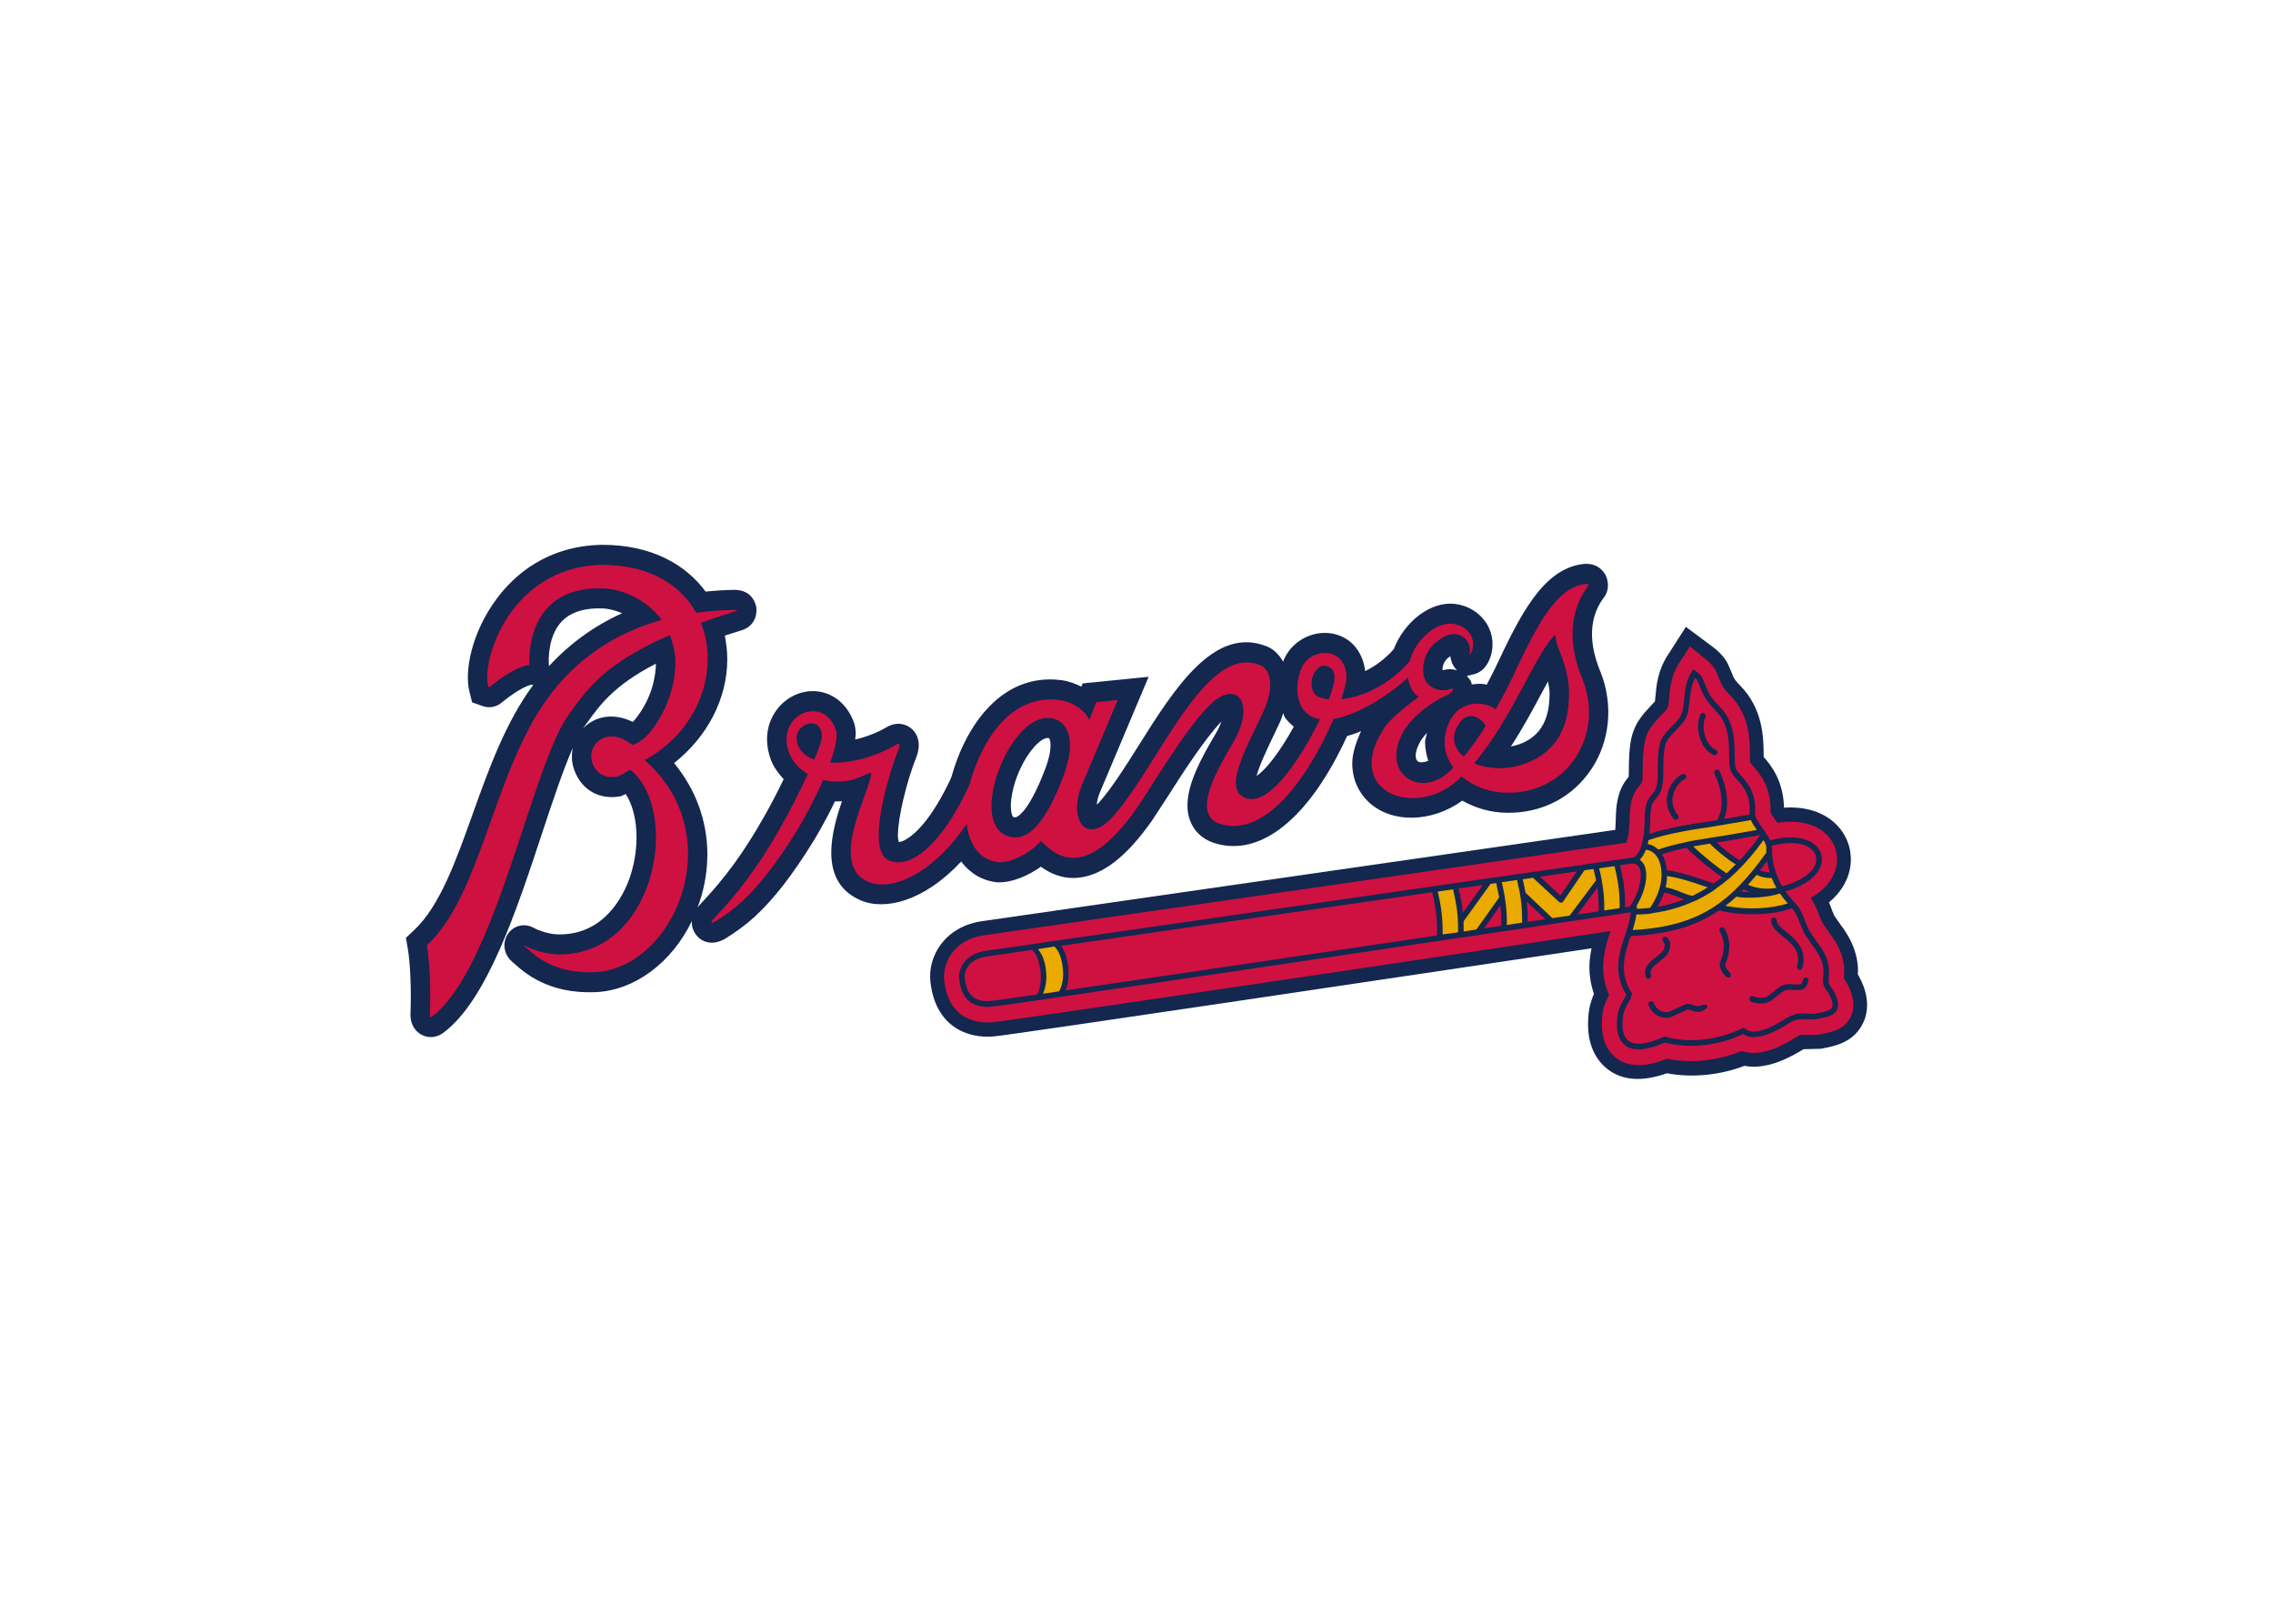
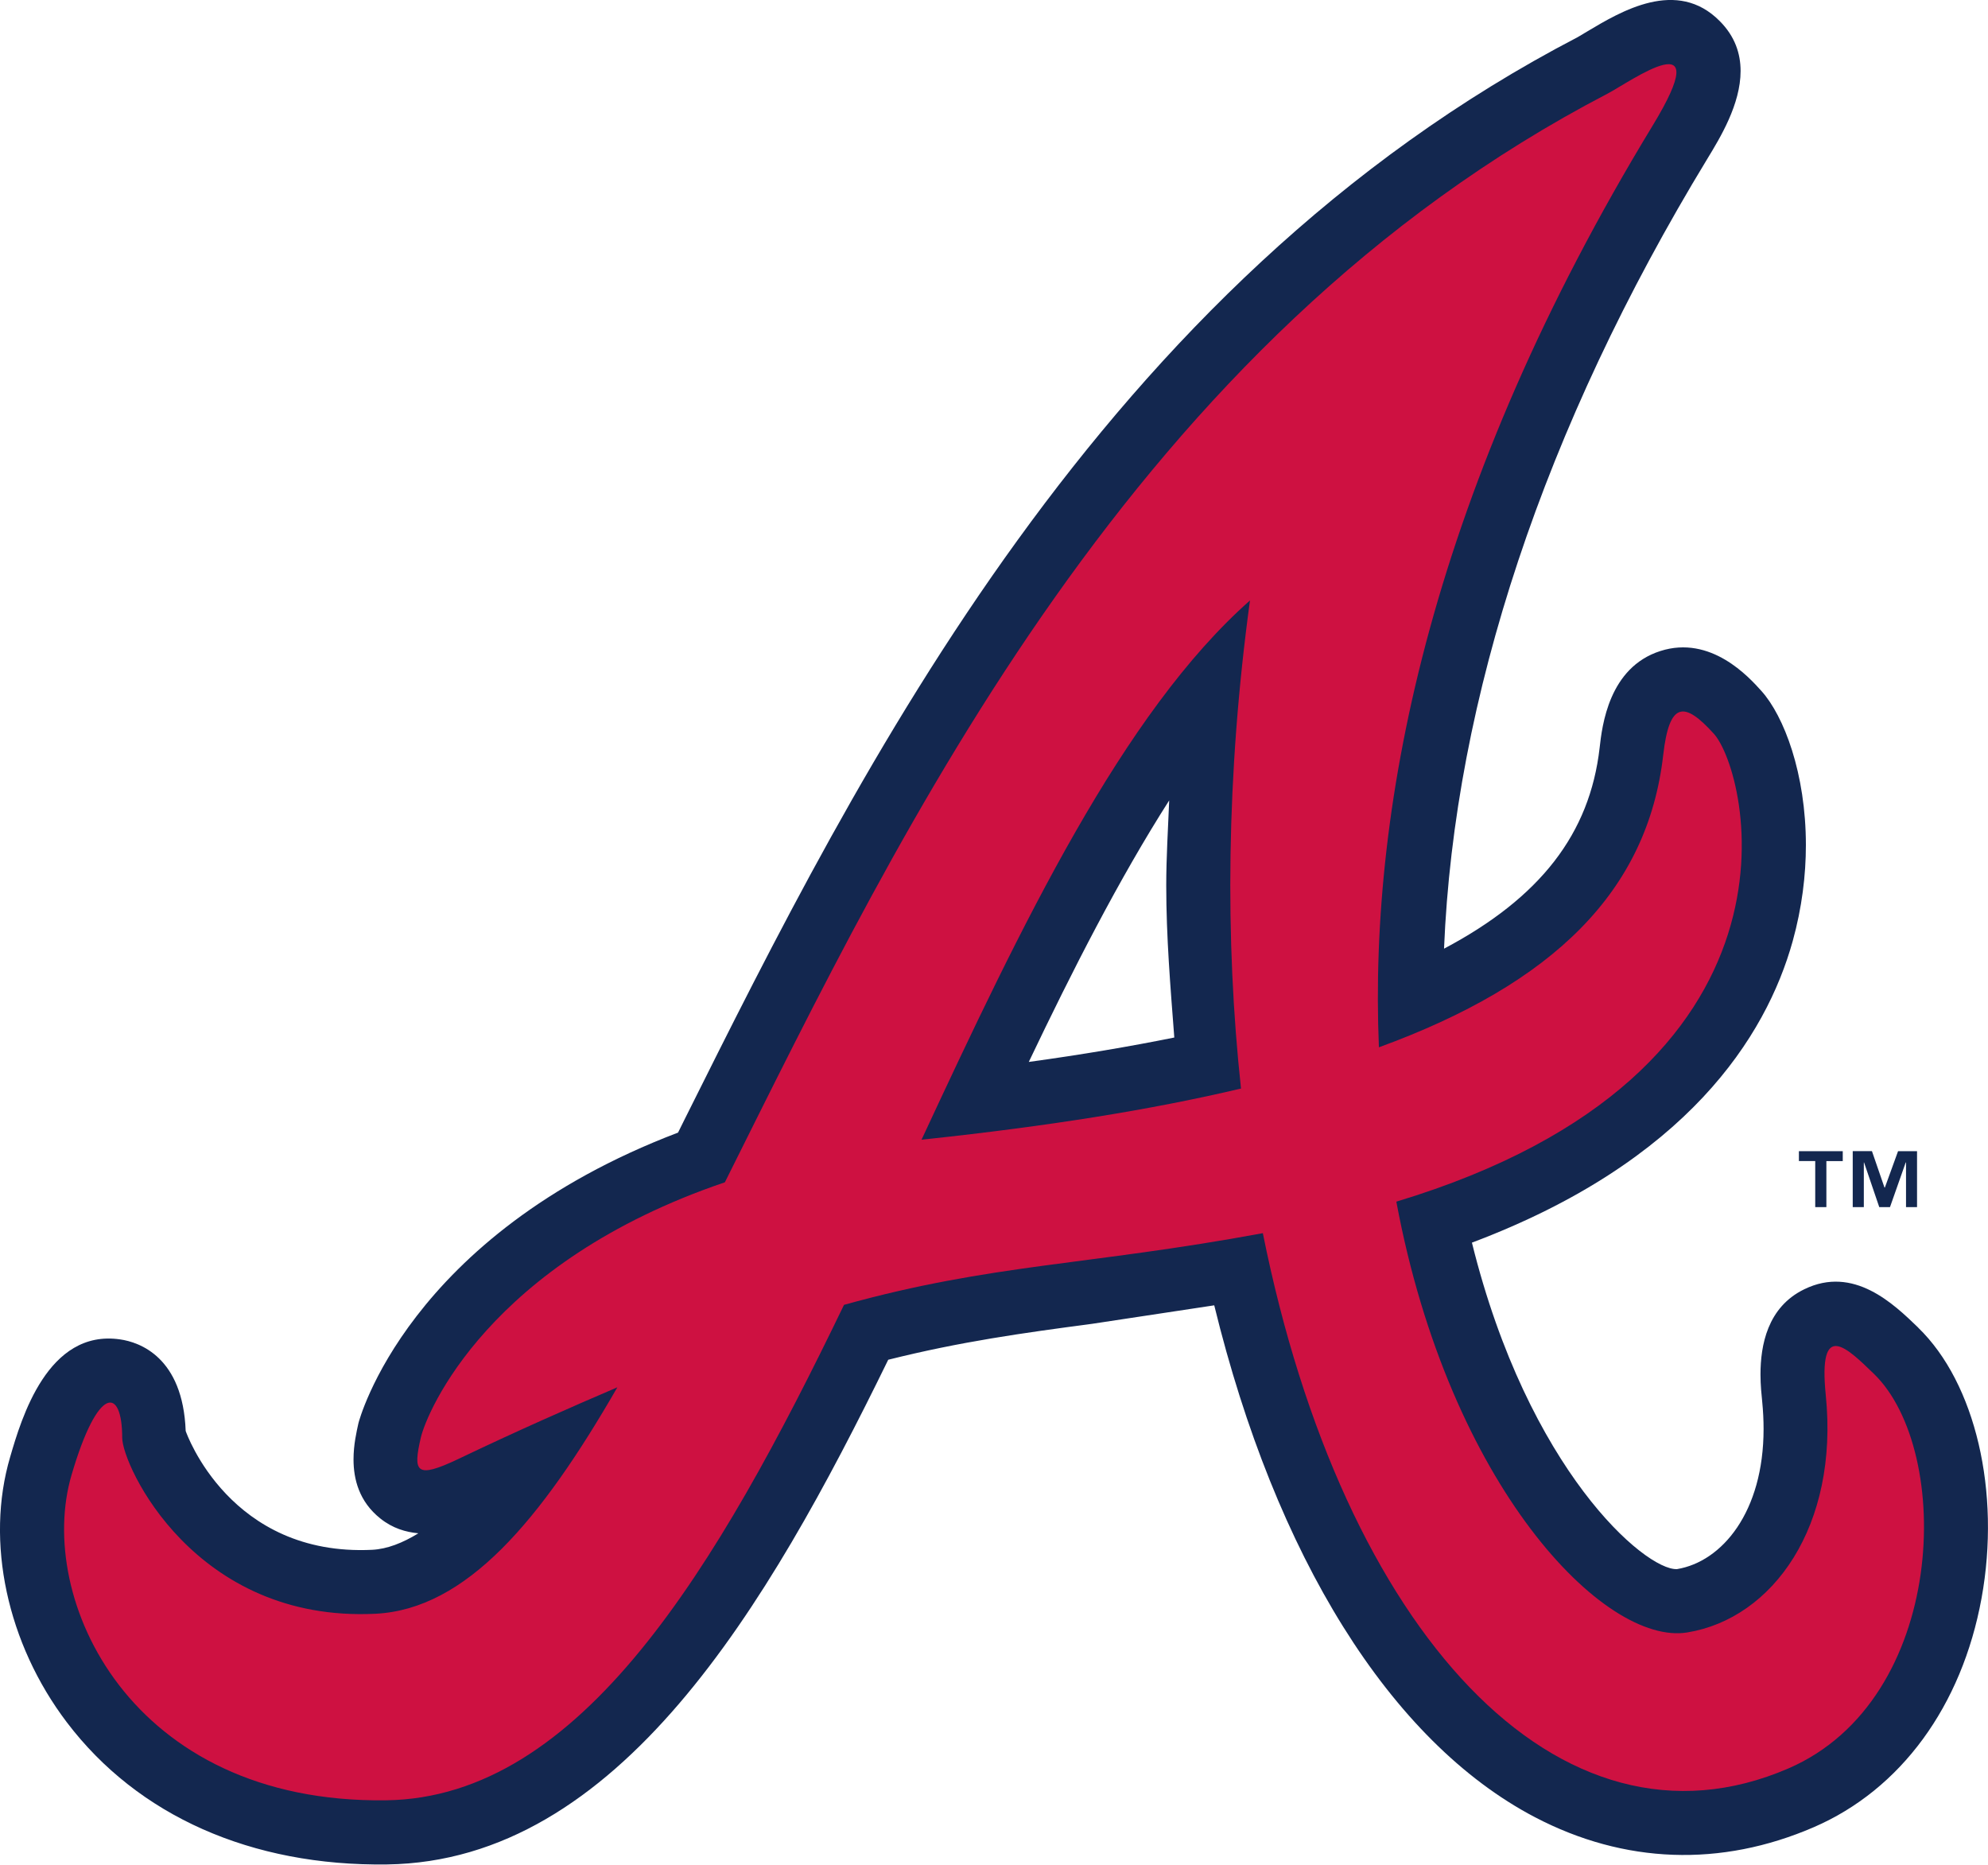
- <svg xmlns="http://www.w3.org/2000/svg" clip-rule="evenodd" fill-rule="evenodd" viewBox="0 0 560 400">
-   <path d="m148.175 134.212c-13.488.311-21.532 7.469-25.921 13.445-6.012 8.156-7.875 17.577-6.613 22.67l.664 2.676 2.744.985c1.67.542 3.456.127 4.778-1.096 3.995-3.226 6.409-4.109 6.991-4.172l.592-.041c-6.832 9.222-10.971 20.719-14.969 31.882-4.177 11.692-8.124 22.73-14.47 28.622l-1.97 1.858.478 2.701c.529 3.04.922 9.544.643 16.09-.04 2.282.986 4.129 2.714 5.063 1.727.934 3.766.746 5.427-.498 10.711-8.009 17.947-29.923 24.327-49.252 2.651-7.998 5.188-15.634 7.528-20.894-.295 1.402-.311 2.854.016 4.317 1.499 5.706 6.26 8.685 11.884 7.565l1.146-.531c1.725 2.645 2.659 6.463 2.659 10.667 0 3.268-.562 6.763-1.712 10.042-1.499 4.253-6.214 14.132-17.699 13.874-2.485-.074-5.07-1.164-5.573-1.435-2.931-1.721-5.596-.466-6.795 1.454-1.239 1.98-1.131 5.001 1.464 6.983l.15.143c2.498 2.242 8.371 7.544 20.016 7.086 9.731-.415 18.847-7.292 23.811-17.585l-.049.403c0 1.515.723 2.636 1.074 3.073 1.282 1.69 3.975 2.903 7.335.819 1.876-1.172 4.397-2.843 7.127-5.333 4.617-4.253 9.166-10.081 14.313-18.382.244-.394 2.867-4.647 5.423-9.991.555.012 1.143-.021 1.724-.051-1.284 3.765-2.629 8.319-2.629 12.645 0 4.825 1.685 9.277 7.022 11.683 5.992 2.719 15.745.457 24.979-9.461 2.173 2.874 5.171 4.751 8.932 5.115 3.725.123 7.698-1.703 10.712-3.84 2.22 1.598 5.266 3.133 9.321 2.699 5.945-.632 11.859-5.231 18.078-14.1l3.656-5.593c3.662-5.758 9.142-14.306 13.422-18.789-.311.831-.668 1.765-1.373 2.935-3.595 6.069-6.998 12.336-6.998 17.742 0 1.274.187 2.489.607 3.641.95 2.656 3.03 4.639 5.831 5.573 11.473 3.808 23.612-6.037 32.887-26.29 1.172-.321 2.318-.726 3.452-1.205-1.318 2.864-2.175 5.562-2.175 7.925 0 3.985 1.634 7.213 3.873 9.37 5.722 5.542 15.77 5.23 23.24-.187 3.206 1.826 6.961 2.947 10.961 2.988 8.637.145 16.254-3.806 20.886-10.819 4.57-6.924 5.396-15.857 2.201-23.877h-.002c-1.141-2.843-4.406-11.06.636-18.063 1.934-2.344 1.034-4.876.711-5.583-.321-.705-1.655-3.04-4.976-2.976h-.187l-.194.01c-10.256 1.016-15.948 13.012-21.949 25.711-.622 1.296-1.365 2.699-2.082 4.056-.275-.052-.556-.154-.831-.186-.995-.102-1.928.01-2.868.103-.035-.166-.024-.311-.076-.488-.209-.602-.697-1.08-1.118-1.568.826-.208 1.852-.476 1.852-.476 2.827-.745 3.85-3.643 4.166-4.886.203-.831.311-1.66.311-2.481 0-1.876-.541-3.714-1.583-5.291-1.66-2.521-4.399-4.202-7.544-4.618-6.006-.798-12.532 4.245-15.208 11.135-2.163 2.468-4.622 4.212-7.027 5.394-.612-4.908-3.653-8.445-8.14-9.244-4.867-.861-9.851 1.816-11.87 6.36-.083.177-.113.363-.192.572-.975-1.681-2.304-3.082-4.064-3.777-12.911-5.178-22.739 10.437-31.409 24.194-3.459 5.497-6.733 10.696-9.861 14.225-.254.311-.389.352-.596.56.072-.903.295-2.003.929-3.384.067-.155 11.843-28.097 11.843-28.097l-16.269 1.63s-.197.466-.31.798c-1.485-.736-3.094-1.368-4.977-1.606-14.519-1.848-23.456 11.049-26.996 23.747-.217.674-1.471 3.197-2.642 5.282-4.715 8.393-8.753 10.717-10.34 10.872-.12-.456-.238-.903-.238-1.618 0-4.452 2.189-13.499 4.615-19.507.375-1.037.525-1.96.525-2.759 0-2.117-1.062-3.403-1.641-3.942-1.256-1.164-3.461-1.93-5.935-.674-2.771 1.65-5.522 2.633-8.104 3.225.036-.395.144-.853.144-1.246 0-1.12-.144-2.147-.466-3.03-1.552-4.159-4.649-6.898-8.503-7.52-3.87-.612-7.837 1.048-10.369 4.317-1.659 2.167-2.51 4.73-2.51 7.428 0 1.702.34 3.455 1.005 5.198.638 1.639 1.77 3.186 3.098 4.628-1.478 3.06-3.174 6.349-4.865 9.305-4.951 8.734-9.506 14.98-15.736 21.558-.259.271-.442.539-.639.809l.5-1.379c1.314-3.942 1.936-7.916 1.936-11.839 0-8.186-2.905-16.008-8.196-22.421 8.148-6.45 13.103-15.788 13.103-25.571 0-1.95-.23-3.869-.603-5.83l3.662-1.162c4.534-1.164 4.161-5.241 4.109-5.688-.067-.465-.705-4.483-5.536-4.421-2.388.04-4.699.199-6.977.416-4.791-6.486-13.07-11.55-25.66-11.518l-.001.002zm-1.176 15.661c.537-.015 1.09-.011 1.663.014 1.088.062 2.796.404 4.615 1.174-6.918 3.12-12.945 7.52-18.034 13.051l-.031-.592c-.058-1.099-.211-6.869 3.215-10.469 1.933-2.015 4.813-3.076 8.572-3.178zm268.361 4.549-4.487 6.991c-2.485 3.829-2.796 7.555-3.004 10.013l-.144 1.388c-.207.221-.551.563-.551.563l-2.12 2.313-.236.312c-3.02 3.765-3.526 6.962-3.526 14.638l-.039.725-.481.601c-2.536 3.278-2.627 7.211-2.698 10.094 0 0-.113 2.335-.119 2.377-7.343 1.07-152.544 21.997-155.804 22.464-9.31 1.244-13.616 8.632-12.93 14.906 1.184 10.862 8.843 14.101 15.624 13.51 4.29-.353 109.788-16.104 147.257-21.706-.296 1.495-.522 3.061-.522 4.732 0 2.055.354 4.242 1.117 6.494-.588 1.36-1.069 2.864-1.277 4.587-.125 1.006-.177 1.97-.177 2.843 0 6.037 2.562 9.38 4.884 11.162 3.685 2.842 8.622 3.061 14.556.966 6.17 1.152 12.957.508 19.078-1.826 5.742 1.089 11.603-2.303 14.497-4.056l.088-.053h.271l4.024-.103.664-.135c2.64-.509 7.575-1.435 9.805-6.423.654-1.453.888-2.904.888-4.253 0-3.446-1.614-6.34-2.283-7.524.016-.247.035-.443.035-.721 0-.966-.067-2.167-.378-3.528-.809-3.776-2.836-6.536-4.31-8.537l-1.169-1.702-.523-1.287c-.201-.562-.448-1.225-.764-1.94 3.186-2.635 4.483-5.551 4.997-7.524 1.083-4.231-.108-8.61-3.225-11.713-3.093-3.06-7.679-4.47-12.852-4.097-.155-6.713-3.258-10.521-4.998-12.493l-.018-.684c-.03-3.922-.077-11.195-5.914-17.046-1.261-1.276-1.41-1.65-1.92-2.927 0 0-.595-1.408-.771-1.793-.317-.788-1.174-2.614-3.953-4.689l-6.595-4.918h.001zm-58.024 7.252c.144 1.452.795 2.52 1.188 2.966v.002l.452.477c-1.007-.267-2.059-.454-3.382-.016l-.173-.047-.024-.176c0-1.078.596-2.189 1.317-2.779.254-.218.418-.312.621-.427zm-195.74 1.815c-.038 2.594-.692 8.239-5.121 13.728l-.057.063c-.161.207-.367.381-.565.549-3.968-1.96-8.15-1.744-11.288.767-.31.259-.6.538-.876.827l.169-.278.945-1.316c3.014-4.18 6.547-9.069 16.793-14.338v-.001zm219.777 4.389c.177.963.403 1.886.403 3.03 0 .435-.025.884-.05 1.359-.379 8.062-5.119 10.76-9.487 11.631 2.967-4.534 5.502-9.275 7.753-13.488.456-.83.919-1.701 1.381-2.531zm-65.24 7.793c.12.269.172.559.302.809.576 1.058 1.486 1.777 2.308 2.553-3.593 6.527-7.043 10.746-9.17 12.106.732-2.689 2.795-7.012 4.076-9.679l1.721-3.633c.374-.799.499-1.411.762-2.158v.001zm35.428 4.886c-.12.757-.468 1.496-.468 2.22 0 1.588.302 3.134.794 4.659-1.073.374-2.09.539-2.613.082-.338-.301-.492-.766-.492-1.388 0-.821.311-1.899.928-3.073.435-.871 1.089-1.7 1.852-2.5zm-93.442 1.225c.301 0 .347.072.378.113.171.251.327.81.327 1.722 0 1.266-.32 3.206-1.357 5.925-3.712 9.681-6.304 11.423-7.014 11.713-.181.104-.358.176-.857-.041-.254-.114-.98-1.949-.202-5.882 1.505-7.481 6.358-13.551 8.725-13.551z" fill="#13274f" />
-   <path d="m148.197 139.15c-22.212.478-29.618 23.146-27.931 29.943.03.124.202.302.382.125 4.146-3.371 7.621-5.22 9.795-5.396-.337-5.997 1.739-19.618 18.431-18.849 3.757.165 10.157 2.238 14.121 7.748-9.254 2.594-19.163 7.762-27.094 17.971-14.28 18.363-16.893 49.301-30.718 62.177.642 3.712.999 10.692.714 17.167-.016.705.364.51.573.354 15.586-11.687 24.639-62.021 33.587-74.233 4.015-5.477 8.064-12.388 24.966-19.703.582 1.463 1.038 3.073 1.271 4.888.411 3.341-.18 11.63-6.151 19.027-1.364 1.754-3.721 3.226-4.415 3.092-.871-.716-.761-.477-1.731-1.152-5.176-2.769-9.093 1.308-8.216 5.127.674 2.541 2.767 4.554 6.338 3.858 1.093-.217 2.936-1.867 3.294-1.566 12.387 10.249 6.14 45.908-18.094 45.378-3.677-.103-7.189-1.669-7.785-2.043-.592-.353-.602-.166-.214.104 1.96 1.723 6.646 6.746 17.171 6.321 19.622-.843 33.671-33.638 12.34-52.24 13.624-7.389 18.412-22.484 13.858-33.834 2.528-.883 5.203-1.817 8.192-2.74.684-.167 1.209-.435 0-.435-2.766.052-5.951.251-9.36.706-3.826-6.879-11.557-11.837-23.326-11.796zm242.569 4.691c-7.466.705-12.296 10.644-18.121 22.96-1.219 2.563-2.639 5.271-4.154 7.968-2.07-1.753-8.855-3.122-11.687 3.672-1.645 3.934-.93 7.688 1.27 10.667-.582.572-1.166 1.143-1.742 1.599-6.895 5.573-15.93-.228-10.821-10.012 2.501-4.782 8.667-8.537 11.039-9.47 1.147-.48 2.381-2.067.508-1.423-2.257.799-5.477-.467-6.141-2.812-.958-3.393.561-6.859 2.802-8.727 5.67-4.741 8.976-.155 8.379 2.553-.317 1.005.398.259.684-.892.819-3.227-1.655-5.832-4.783-6.248-4.166-.529-9.285 3.891-10.743 9.275-4.829 5.645-11.506 8.758-16.803 9.295.847-2.541 1.364-4.783 1.262-5.976-.608-7.179-8.861-6.649-11.015-1.784-2.105 4.709-1.442 11.794 4.508 12.667-4.466 9.264-12.03 20.893-17.742 19.597-6.795-1.545-.419-12.346 3.617-21.061 3.196-6.912 1.86-10.854-.711-11.87-13.357-5.353-24.868 24.559-36.016 37.153-7.116 8.03-11.436.187-7.511-8.268l8.533-20.263-5.286.529-1.71 4.409c-.689-1.776-3.415-4.42-7.513-4.938-11.563-1.485-18.867 9.596-21.829 20.22-.399 1.453-2.479 5.27-3.096 6.379-6.059 10.789-12.638 15.003-17.068 12.846-5.748-2.771.432-22.193 2.563-27.474.383-1.047.17-1.4-.516-1.047-5.002 3-11.36 4.752-16.386 4.502 1.276-3.538 1.956-6.629 1.358-8.216-3.28-8.85-15.003-3.297-11.46 5.831.757 1.992 2.344 3.869 4.585 5.197-1.976 4.296-4.501 9.244-6.675 13.07-5.706 10.064-10.64 16.372-16.439 22.514-1.431 1.525-.181 1.04.488.624 2.009-1.244 4.129-2.708 6.407-4.793 4.362-4.026 8.746-9.741 13.463-17.367 1.819-2.916 4.45-7.825 6.542-12.575 1.908.414 4.076.54 6.51.104 1.357-.238 3.92-1.38 4.953-1.868.275-.113.359.251.359.251-.515 4.926-10.498 22.178-.867 26.535 5.38 2.438 15.531-1.17 24.407-14.201.632 5.166 3.17 8.983 8.025 9.45 3.604.114 8.694-3.164 10.233-5.28 2.899 2.645 10.127 11.183 23.557-7.926 3.232-4.597 11.522-18.894 17.907-25.387 6.708-6.807 11.802-.769 5.749 9.399-4.394 7.407-9.851 17.461-3.17 19.681 11.019 3.662 21.688-10.987 28.095-25.824 7.235-1.121 15.948-7.792 18.318-10.22.177 1.69 1.11 4.014 2.67 4.783-3.065 2.292-6.308 4.772-8.124 7.148-11.08 15.73 6.564 22.981 17.301 13.757.479-.394.922-.85 1.373-1.276 2.812 2.408 6.808 3.953 11.222 4.006 14.889.246 24.009-14.257 18.577-27.9v.004c-1.156-2.904-5.541-13.457 1.213-22.865.395-.467.365-.715-.345-.684h-.001zm-7.501 12.481c-.307 3.13 3.871 7.854 3.237 16.31-.575 12.616-9.902 15.821-14.836 16.466-3.154.404-6.12-.052-8.466-1.079 9.51-11.142 15.382-27.702 20.066-31.696h-.001zm33.074 2.913-2.64 4.109c-2 3.083-2.25 6.155-2.432 8.396l-.284 2.22c-.15.632-.472.996-1.47 1.951l-1.805 1.981-.271.34c-2.127 2.668-2.743 4.621-2.743 12.41 0 1.691-.171 2.126-.171 2.156-.022.012-.462.582-.462.582l-.623.777c-1.836 2.344-1.898 5.354-1.965 7.99l-.161 2.841c-.183 1.276-.432 2.075-.686 2.604-3.326.487-156.606 22.587-158.041 22.783-8.02 1.09-10.379 7.344-9.975 11.058 1.106 10.219 8.732 10.664 11.958 10.396 4.389-.383 122.789-18.053 152.223-22.462-.866 2.584-1.826 5.602-1.826 8.963 0 2.159.395 4.422 1.475 6.775-.8 1.505-1.433 3-1.645 4.752-.092.863-.151 1.638-.151 2.375 0 4.618 1.84 7.096 3.525 8.384 4.068 3.144 9.564 1.401 12.479.198 5.952 1.254 12.554.487 18.504-1.92 4.83 1.776 10.46-1.627 13.396-3.423l.664-.384c.317-.198.572-.209 1.691-.125l3.107-.07.698-.144c2.464-.446 5.834-1.08 7.318-4.411.421-.943.597-1.875.597-2.79-.002-2.189-.983-4.253-1.849-5.778h.002l-.255-.446s-.109-.156-.244-.259l.004-.165c.035-.426.088-.976.088-1.599 0-.778-.068-1.7-.301-2.78-.649-3.01-2.34-5.303-3.71-7.17l-1.406-2.065-.758-1.796c-.425-1.174-.958-2.645-2.11-4.285 4.289-2.428 5.751-5.438 6.244-7.334.772-2.989-.082-6.082-2.302-8.27-2.735-2.719-7.108-3.723-12.093-2.893-.223-.321-.442-.624-.66-.923 0 0-.898-1.33-1.103-1.652.02-.218.036-.477.036-.695 0-5.882-2.709-8.952-4.362-10.819 0 0-.472-.562-.639-.778-.017-.457-.09-2.013-.09-2.013-.02-3.652-.069-9.733-4.874-14.556-1.769-1.786-2.122-2.658-2.693-4.109l-.783-1.867c-.193-.394-.649-1.389-2.656-3.01l-3.766-3.051-.003.001zm-89.89 4.775c.211.019.425.07.647.154 2.204.851 2.206 3.225.267 8.122-.841-.092-1.636-.258-2.304-.528-3.506-1.448-1.757-8.042 1.39-7.749zm35.997 12.371c1.563.033 2.984 1.342 3.597 2.463-1.754 2.761-3.574 5.346-5.446 7.575-2.167-1.856-3.068-4.399-1.745-7.107h.002c1.075-2.211 2.377-2.957 3.591-2.931zm-104.311.472c4.253 0 7.648 4.428 3.794 14.505-4.051 10.562-8.558 16.89-14.203 14.38-8.705-3.89.679-28.885 10.41-28.885zm-58.198 1.357c1.389.017 2.623 1.012 2.553 3.394-.025.819-.756 2.874-1.892 5.529-1.545-.569-2.801-1.441-3.568-2.719-2.153-3.54.592-6.233 2.907-6.204z" fill="#ce1141" />
-   <path d="m451.523 243.699c-1.127-1.204-1.073-1.889-.975-3.113.068-.831.15-1.868-.144-3.237-.461-2.19-1.776-3.963-3.035-5.665l-1.665-2.501-1.023-2.344c-.538-1.495-1.083-3.04-2.862-4.865l-.425-.478-1.51-1.889c4.865-1.421 8.076-3.849 8.823-6.721.421-1.64-.047-3.29-1.281-4.514-1.769-1.753-5.658-2.956-11.313-1.328l-.032-.083c-.451-.933-1.116-1.898-1.806-2.863l-.233-.321c-.384-.562-.908-1.37-1.281-2.003-.211-.455-.375-.85-.354-1.172.367-5.176-1.78-7.626-3.341-9.39-.702-.799-1.302-1.463-1.475-2.179-.201-.757-.218-1.898-.228-3.185-.02-3.423-.057-8.113-3.73-11.827-2.339-2.311-2.909-3.755-3.553-5.394l-.695-1.639c-.239-.624-1.214-1.39-1.625-1.692l-.57-.425-.391.612c-1.462 2.271-1.653 4.554-1.826 6.567l-.361 2.852c-.441 1.764-1.455 2.759-2.532 3.817l-1.463 1.567-.306.383c-1.349 1.701-1.893 2.676-1.893 9.97 0 3.403-.552 4.056-1.52 5.239l-.56.696c-1.031 1.328-1.083 3.434-1.131 5.644l-.208 3.351c-.062.426-.135.831-.203 1.184l-.389 1.577-.01.02h-.01c-.431 1.39-.98 2.169-1.619 2.729l-.201.125c-.421.073-4.691.685-11.6 1.68l-1.156.145-.036.02c-4.337.624-9.629 1.39-15.552 2.252l-.017-.01-3.107.445c-33.346 4.825-84.695 12.233-111.092 16.029l-.161-.032-3.408.552-13.382 1.919c-5.377.725-6.992 4.554-6.749 6.795.201 1.868.825 7.594 7.925 6.992.748-.072 4.996-.664 11.61-1.607l.093.01 3.538-.55c22.923-3.331 66.96-9.877 100.211-14.837l.306-.02 1.79-.271c13.643-2.064 25.304-3.796 32.682-4.896h.166l5.141-.788.03-.01c.816-.125 1.491-.231 1.993-.301-.171 1.669-.695 3.465-1.322 5.383-.866 2.553-1.776 5.281-1.776 8.186 0 2.159.572 4.389 1.973 6.701l-.186.457c-1.266 2.065-1.806 3.381-1.992 4.908-.084.675-.12 1.317-.12 1.909 0 2.468.672 4.231 2.028 5.259 1.97 1.525 5.275 1.276 9.793-.705 6.075 1.605 13.224.798 19.266-2.097 3.22 2.199 8.362-.861 11.178-2.562l.7-.415c1.37-.82 2.626-.715 3.839-.612l2.117-.02.716-.145c2.034-.374 3.932-.736 4.613-2.251.526-1.181.173-2.759-1.098-5.02v.006zm-196.051 1.296c-6.485.953-10.63 1.535-11.346 1.587-5.134.446-6.151-2.822-6.468-5.738l-.02-.291c0-1.379.958-4.336 5.591-4.948l10.998-1.587c.907.674 1.675 2.355 2.022 4.461.414 2.614.103 5.176-.778 6.516zm98.582-14.556c-30.892 4.607-69.165 10.281-91.476 13.529.81-1.981.815-4.648.488-6.619-.301-1.816-.877-3.31-1.639-4.358l91.435-13.197c.678 2.896 1.28 6.132 1.194 10.646l-.001-.001zm6.354-5.571c-.223-2.263-.617-4.203-1.053-6.009l5.989-.861-4.936 6.869zm5.219 3.837 4.015-5.654c.167 1.493.255 3.163.219 5.02l-4.233.632v.002zm10.738-1.609c.02-1.846-.062-3.485-.229-5l4.602 4.358c-1.416.208-2.879.425-4.374.642zm8.086-6.483-5.046-4.639 9.089-1.317c-1.251 1.859-3.518 5.189-4.043 5.957zm9.416 3.89c-1.571.218-3.321.488-5.229.777l4.898-6.556c.238 1.639.367 3.518.331 5.778zm52.622-15.106c.649.632 1.003 1.442 1.003 2.292 0 .271-.032.54-.1.841-.627 2.408-3.729 4.554-8.278 5.821-.394-.529-.757-1.266-1.063-2.033-.145-.311-.265-.644-.353-.945l-.052-.072c-.279-.788-.492-1.495-.616-1.95-.191-.821-.306-1.578-.383-2.262-.047-.602-.047-1.184-.047-1.65l-.077-.478v-.281l-.005-.06v-.063l-.026-.167c5.086-1.462 8.5-.487 9.999 1.007zm-11.105 2.699c.056.434.133.87.259 1.337l.015.032v.04l.005.042c.098.435.229.893.363 1.36-.863-.01-1.685-.187-2.418-.499.587-.756 1.189-1.525 1.776-2.313zm-1.702-6.39c-1.416 2.011-3.072 4.127-5.026 6.224-1.531-.83-4.047-2.779-5.712-4.378.572-.083 1.147-.177 1.702-.251zm-2.454 14.057c-.809 0-1.561-.02-2.225-.093l.596-.592c.53.271 1.069.499 1.629.685zm-20.557-5.375c-.12-1.286-.415-2.458-.867-3.341-.1-.239-.244-.404-.363-.602 1.936-.632 3.975-1.162 6.079-1.598 2.668 2.719 6.486 5.726 8.738 7.231-.66.529-1.344 1.047-2.046 1.545l-1.738-.58c-2.801-.985-6.571-2.262-9.803-2.656zm4.243 7.17c-2.044.798-4.213 1.432-6.568 1.846.722-1.204 1.256-2.376 1.635-3.516 1.204.187 2.371.644 3.511 1.111.461.197.928.381 1.422.559v.001zm-8.346-19.298c.046-1.992.082-3.858.84-4.825l.519-.642c1.219-1.475 1.846-2.408 1.846-6.153 0-7.086.53-7.751 1.593-9.059l.321-.413 1.338-1.443c1.103-1.089 2.381-2.323 2.904-4.492l.399-3.04c.15-1.723.414-3.466 1.301-5.198.255.249.461.446.509.572.016.03.669 1.585.669 1.585.689 1.713 1.328 3.343 3.859 5.894 3.29 3.278 3.321 7.46 3.341 10.811.017 1.389.017 2.593.261 3.538.269 1.037 1.006 1.866 1.789 2.759 1.354 1.535 3.025 3.434 3.025 7.293 0 .331 0 .684-.032 1.037l.01.179-6.317 1.079c1.582-3.838.471-8.61-1.147-11.795-.171-.331-.572-.479-.918-.281-.331.166-.451.602-.281.943 1.577 3.124 2.666 7.925.68 11.413l-1.132.197c-5.332.79-10.804 1.62-15.562 3.197l.201-3.154-.015-.002zm-5.09 21.092c-.301.052-.672.113-1.111.166.07-4.233-.507-7.293-1.239-10.385l2.977-.434.14.05c.805 0 1.334.333 1.659 1.039.951 2.097-.221 6.661-2.428 9.565v-.001zm49.908 24.776c-.393.851-1.949 1.164-3.611 1.463l-.73.145h-1.759c-1.297-.114-2.884-.239-4.628.788l-.716.415c-2.443 1.495-7.547 4.585-9.996 2.488l-.337-.301-.394.209c-2.21 1.09-10.116 4.494-18.903 2.067l-.229-.053-.213.093c-4.103 1.846-7.096 2.167-8.667.965-1.262-.975-1.713-2.936-1.361-5.883.15-1.286.638-2.448 1.78-4.306l.562-1.535-.219-.124c-3.22-4.99-1.705-9.555-.218-13.974 9.555-.426 16.236-2.532 21.766-6.32 5.696 1.455 13.1 1.226 18.007-.528 1.021 1.286 1.468 2.418 1.886 3.579l1.112 2.584 1.776 2.625c1.167 1.587 2.363 3.246 2.785 5.136.134.612.171 1.151.171 1.638 0 .425-.03.809-.056 1.184-.025.331-.056.642-.056.985 0 .965.223 1.94 1.328 3.07.664 1.246 1.031 2.263 1.031 2.989 0 .236-.03.421-.107.599h-.002zm-36.007-57.082c.15.361.012.777-.341.933-1.39.685-2.552 2.324-2.899 4.099-.343 1.722.097 3.371 1.229 4.7.254.291.238.736-.036.995-.281.251-.706.239-.971-.05-1.438-1.661-1.992-3.747-1.562-5.926.431-2.21 1.876-4.213 3.668-5.083.338-.167.748-.01.913.331v.001zm21.711 34.983c.373.02.664.331.642.726-.05.871 1.049 1.764 2.315 2.779 2.237 1.816 5.292 4.307 4.015 8.861-.113.383-.488.602-.845.488-.363-.105-.572-.51-.467-.863 1.027-3.652-1.297-5.561-3.538-7.365-1.505-1.234-2.919-2.376-2.839-3.983.023-.374.338-.685.717-.644zm7.111 15.292c-.207.923-.512 1.132-.745 1.204l-1.416-.03-1.53-.073c-.966.104-1.926.519-2.65 1.121l-2.392 1.909-.545.228c-1 .239-1.991.145-3.024-.238-.353-.134-.736.04-.871.404-.134.373.047.767.404.903 1.282.487 2.528.58 3.782.291l1.083-.489 2.398-1.898c.535-.455 1.271-.756 1.956-.83l1.188.062 2.006-.02c1.266-.384 1.578-1.766 1.671-2.22.088-.384-.14-.746-.499-.841-.361-.084-.735.155-.815.519l-.003-.002zm-19.343-12.591c1.479 2.408 1.592 5.497.306 8.487-.271.632.004 1.277.995 2.357 0 0 .353.309.301.622-.068.311-.077.572-.394.602-.224.02-.588.03-.868-.251-.659-.695-2.022-2.169-1.281-3.89 1.1-2.573 1.033-5.166-.213-7.169-.197-.321-.108-.766.213-.963.317-.209.737-.105.939.206zm-14.162 2.19c1.317 1.338.877 3.31-.249 4.595l-1.687 1.435c-1.495 1.119-2.402 1.886-2.002 3.308.11.363-.104.746-.466.841-.353.113-.732-.083-.841-.466-.675-2.43 1.093-3.747 2.504-4.805l1.499-1.264c.379-.436 1.177-1.756.286-2.658-.265-.258-.275-.704 0-.973.261-.281.692-.281.955-.012l.002.001zm-3.267 16.163c.607 1.64 2.277 2.583 3.797 2.159l1.94-.893 2.032-.903c.805-.281 1.535-.03 2.174.198.52.155.97.331 1.338.186l.56-.177-.03.02c.03-.02.933-.354 1.176-.125.654.622-.306 1.048-.02.873l-1.073.694-.15.03c-.821.311-1.562.053-2.22-.176-.52-.177-.97-.321-1.364-.197l-1.78.83-2.231.995c-2.194.612-4.57-.725-5.417-3.01-.132-.351.038-.776.391-.913.353-.122.742.054.877.407l.001.001zm12.399-71.42c.346.156.492.572.346.923-.648 1.515-.597 3.548.134 5.353.559 1.36 1.435 2.365 2.391 2.739.358.135.529.54.411.893-.135.363-.526.552-.873.415-1.337-.519-2.464-1.753-3.185-3.507-.866-2.137-.913-4.615-.13-6.452.156-.363.562-.519.903-.363h.003z" fill="#13274f" />
-   <path d="m423.635 203.351.03-.012c2.438-.425 7.02-1.204 7.694-1.317l.082.144c.331.747.826 1.505 1.396 2.292l-8.389 1.453c-1.607.249-3.216.488-4.819.767-2.323.354-3.589.592-4.056.737-2.434.508-4.809 1.089-7.035 1.868-.752-.737-1.635-1.204-2.598-1.36l.213-.966c4.782-1.67 10.456-2.532 15.981-3.361 0 0 .596-.104 1.499-.249l.002.003zm16.843 19.203c-4.332 1.38-10.323 1.618-15.391.592.15-.093.295-.229.435-.363.208-.145.383-.281.582-.435.596-.488 1.204-.996 1.679-1.463 2.693.58 8.082.166 10.738-.79.54.8 1.164 1.579 1.873 2.378l.084.082-.001-.001zm-49.286-8.288c.471-.053 1.01-.114 1.399-.178l.504 2.097.124.682c-.465.624-6.193 8.27-6.504 8.685-.451.063-3.73.54-4.26.632-.429-.403-6.172-5.841-6.618-6.276-.203-1.142-.441-2.22-.68-3.29.815-.103 2.111-.321 2.516-.381l6.452 5.954c.14.123.331.186.529.176.181-.02.368-.155.479-.301 0 0 4.936-7.273 5.217-7.678l.843-.12h-.001zm-17.43 2.52.659 3.082c.347 1.94.596 4.026.596 6.547 0 .281 0 .582-.01.871-.742.113-2.796.425-3.777.592l.016-.705c0-2.231-.197-4.14-.477-5.915h.006c-.036-.281-.113-.747-.218-1.298l-.219-1.089c-.124-.572-.239-1.111-.341-1.545l1.316-.188 2.448-.351zm-19.542 2.853 3.777-.552c.617 2.574 1.172 5.397 1.229 9.059v1.525c-.752.083-2.832.374-3.808.509l.01-.716c0-4.088-.566-7.108-1.209-9.825l.001.001zm6.375 9.825c.012-.632.012-1.256-.01-1.836v-.665c.254-.341 6.318-8.778 6.645-9.233l1.4-.177c.156.768.612 2.987.726 3.516-.374.529-5.281 7.471-5.598 7.895-.249.053-1.12.188-1.97.323-.394.04-.788.113-1.194.177zm34.633-5.176.02-.645c0-2.656-.259-4.772-.612-6.619.02-.042.025-.105 0-.167-.295-1.485-.504-2.378-.664-2.947.955-.124 2.989-.435 3.798-.54.696 2.864 1.266 5.706 1.266 9.524l-.02.83c-1.043.167-2.315.343-3.787.562zm35.861-6.817.249-.291c.514-.582 1.152-1.328 1.442-1.659 1.132.542 2.392.831 3.736.778.161.394.341.81.522 1.234.161.323.323.645.5.935l.077.145.04.113c-2.043.363-4.662.291-6.997-.767.062-.072.218-.269.431-.487l.001-.002zm-14.145 3.215c-.955-.166-1.93-.552-2.962-.975-1.141-.478-2.334-.903-3.624-1.131.233-.953.331-1.888.347-2.769 3.05.404 6.641 1.618 9.327 2.561l.695.229c-1.167.747-2.408 1.435-3.714 2.057l-.066.03-.002-.002zm8.413-5.551c-1.903-1.224-5.457-4.003-8.186-6.619.712-.135 1.443-.261 2.143-.375.597-.103 1.24-.197 1.981-.311 1.449 1.578 4.318 3.892 6.34 5.094l-1.876 1.856-.311.271-.09.083zm-19.863-5.809c.961.103 1.822.55 2.481 1.38l.037.04c.213.271.403.572.576.913.488 1.007.756 2.263.767 3.715l.004.113c-.005.552-.052 1.132-.15 1.732l-.036.239c-.341 1.94-1.177 4.067-2.634 6.174-.296.03-.587.092-.898.103l-.145.01c-.72.073-1.483.105-2.235.125l-.005-.788h-.022c1.349-2.191 2.355-5.023 2.355-7.409 0-.923-.144-1.784-.461-2.48-.275-.592-.669-1.037-1.147-1.359.622-.652 1.119-1.462 1.513-2.508h.001zm-2.846 18.352c.229-.787.405-1.565.508-2.363l.01-.032c.956 0 2.781-.072 3.928-.301l.097-.062c3.71-.478 7.04-1.483 10.002-2.842.945-.271 3.907-1.889 5.51-3.102l.01-.032c1.079-.746 2.091-1.535 3.057-2.344l.134-.06.767-.727.06-.05c3.145-2.853 5.676-5.956 7.735-8.798.224.311.436.704.566 1.089.068.197.125.403.134.592v1.407l-.06.094c-8.561 11.858-16.129 18.062-32.854 18.966.13-.437.276-.925.395-1.435zm-142.933 5.489c.903.695 1.675 2.334 2.012 4.43.13.777.193 1.577.193 2.324 0 1.806-.378 3.351-1.023 4.284-.461.073-2.568.395-3.925.602.504-1.214.819-2.614.819-4.046 0-.883-.07-1.754-.201-2.512-.311-1.96-1.006-3.371-1.852-4.44 1.334-.217 3.507-.56 3.979-.642h-.001z" fill="#eaaa00" />
+ <svg xmlns="http://www.w3.org/2000/svg" viewBox="0 0 194.849 182.716">
+   <path d="M180.613 113.785h-1.605v4.514h-1.093v-4.515h-1.6v-.97h4.298v.97zm7.278 4.514h-1.077v-4.375h-.032l-1.54 4.374h-1.05l-1.49-4.375h-.023v4.374h-1.088v-5.485h1.884l1.228 3.566h.038l1.293-3.565h1.86v5.484z" fill="#13274F" />
+   <path d="M188.01 130.106c-2.41-2.327-6.33-6.12-11.167-3.76-3.625 1.756-4.293 5.516-4.293 8.35 0 1.066.103 2.003.168 2.66.092.927.135 1.82.135 2.683 0 8.122-4.056 13.002-8.49 13.734-3.124.13-14.58-9.706-20.096-31.996 21.06-7.928 28.833-20.2 31.435-29.528.916-3.296 1.298-6.496 1.298-9.426 0-7.024-2.15-12.66-4.364-15.114-1.222-1.358-4.95-5.495-9.9-3.91-5.052 1.615-5.71 7.324-5.953 9.49-.964 8.413-5.81 14.683-15.25 19.68 1.008-24.508 9.773-51.03 25.792-77.38 1.282-2.103 3.275-5.377 3.275-8.63 0-1.703-.55-3.394-2.042-4.89-4.196-4.246-9.68-.96-12.965 1l-.96.572C107.864 27.967 84.288 75.26 67.06 109.777c0 0-.318.645-.603 1.217-26.566 10.105-31.284 28.3-31.327 28.483-.183.83-.48 2.102-.48 3.544 0 1.93.54 4.127 2.623 5.786 1.212.97 2.49 1.336 3.733 1.455-1.55.95-3.054 1.54-4.52 1.617-13.924.678-18.205-11.398-18.287-11.646-.27-7.24-4.53-8.704-6.427-8.973-7.094-1.034-9.68 7.756-10.778 11.527-2.446 8.296-.308 18.272 5.564 26.007 6.947 9.157 18.086 14.103 31.375 13.92 22.678-.313 37.274-25.21 49.125-49.46 7.105-1.778 13.17-2.618 19.995-3.523 0 0 6.67-1.013 11.958-1.81 6.006 24.574 17.237 42.737 31.446 50.17 8.747 4.568 18.2 4.912 27.32.97 8.52-3.685 14.51-11.86 16.44-22.44 1.9-10.427-.6-21.08-6.21-26.51zm-87.176-26.038c4.28-8.974 8.85-17.937 13.762-25.63-.113 2.79-.29 5.602-.29 8.34 0 5.062.414 9.975.79 14.898-4.32.873-9.07 1.68-14.262 2.392z" fill="#13274F" />
+   <path d="M183.65 134.62c-2.65-2.564-5.455-5.354-4.702 2.1 1.298 12.8-5.16 21.89-13.584 23.26-8.118 1.314-23.298-14.307-28.505-42.22 41.788-12.616 34.532-42.058 31.122-45.85-2.915-3.22-4.368-3.167-4.966 2.09-1.53 13.347-10.784 22.407-27.865 28.635-1.012-24.24 5.377-55.05 26.815-90.3C168.38 1.8 159.843 7.983 157.52 9.2 111.132 33.343 88.492 80.94 71.046 115.865 47.89 123.717 41.818 138.4 41.242 140.9c-.78 3.383-.474 4.05 3.657 2.09 5.817-2.78 10.95-5.04 15.61-7.035-7.53 13.078-14.82 21.75-23.71 22.192-17.75.873-24.822-14.576-24.822-17.248 0-4.977-2.365-5.226-4.966 3.652-3.544 12.044 5.67 32.222 30.838 31.877 19.068-.26 32.394-22.688 44.875-48.554 14.532-4.04 23.92-3.857 41.05-7.024 7.863 39.127 29.08 62.148 51.516 52.453 15.563-6.732 16.198-31.112 8.36-38.685zm-62.014-27.945c-8.904 2.11-19.025 3.696-30.75 4.955-.19.01-.384.043-.567.065 9.808-21.072 19.724-41.82 32.195-52.852-2.338 17.14-2.452 33.3-.88 47.832z" fill="#CE1141" />
</svg>
